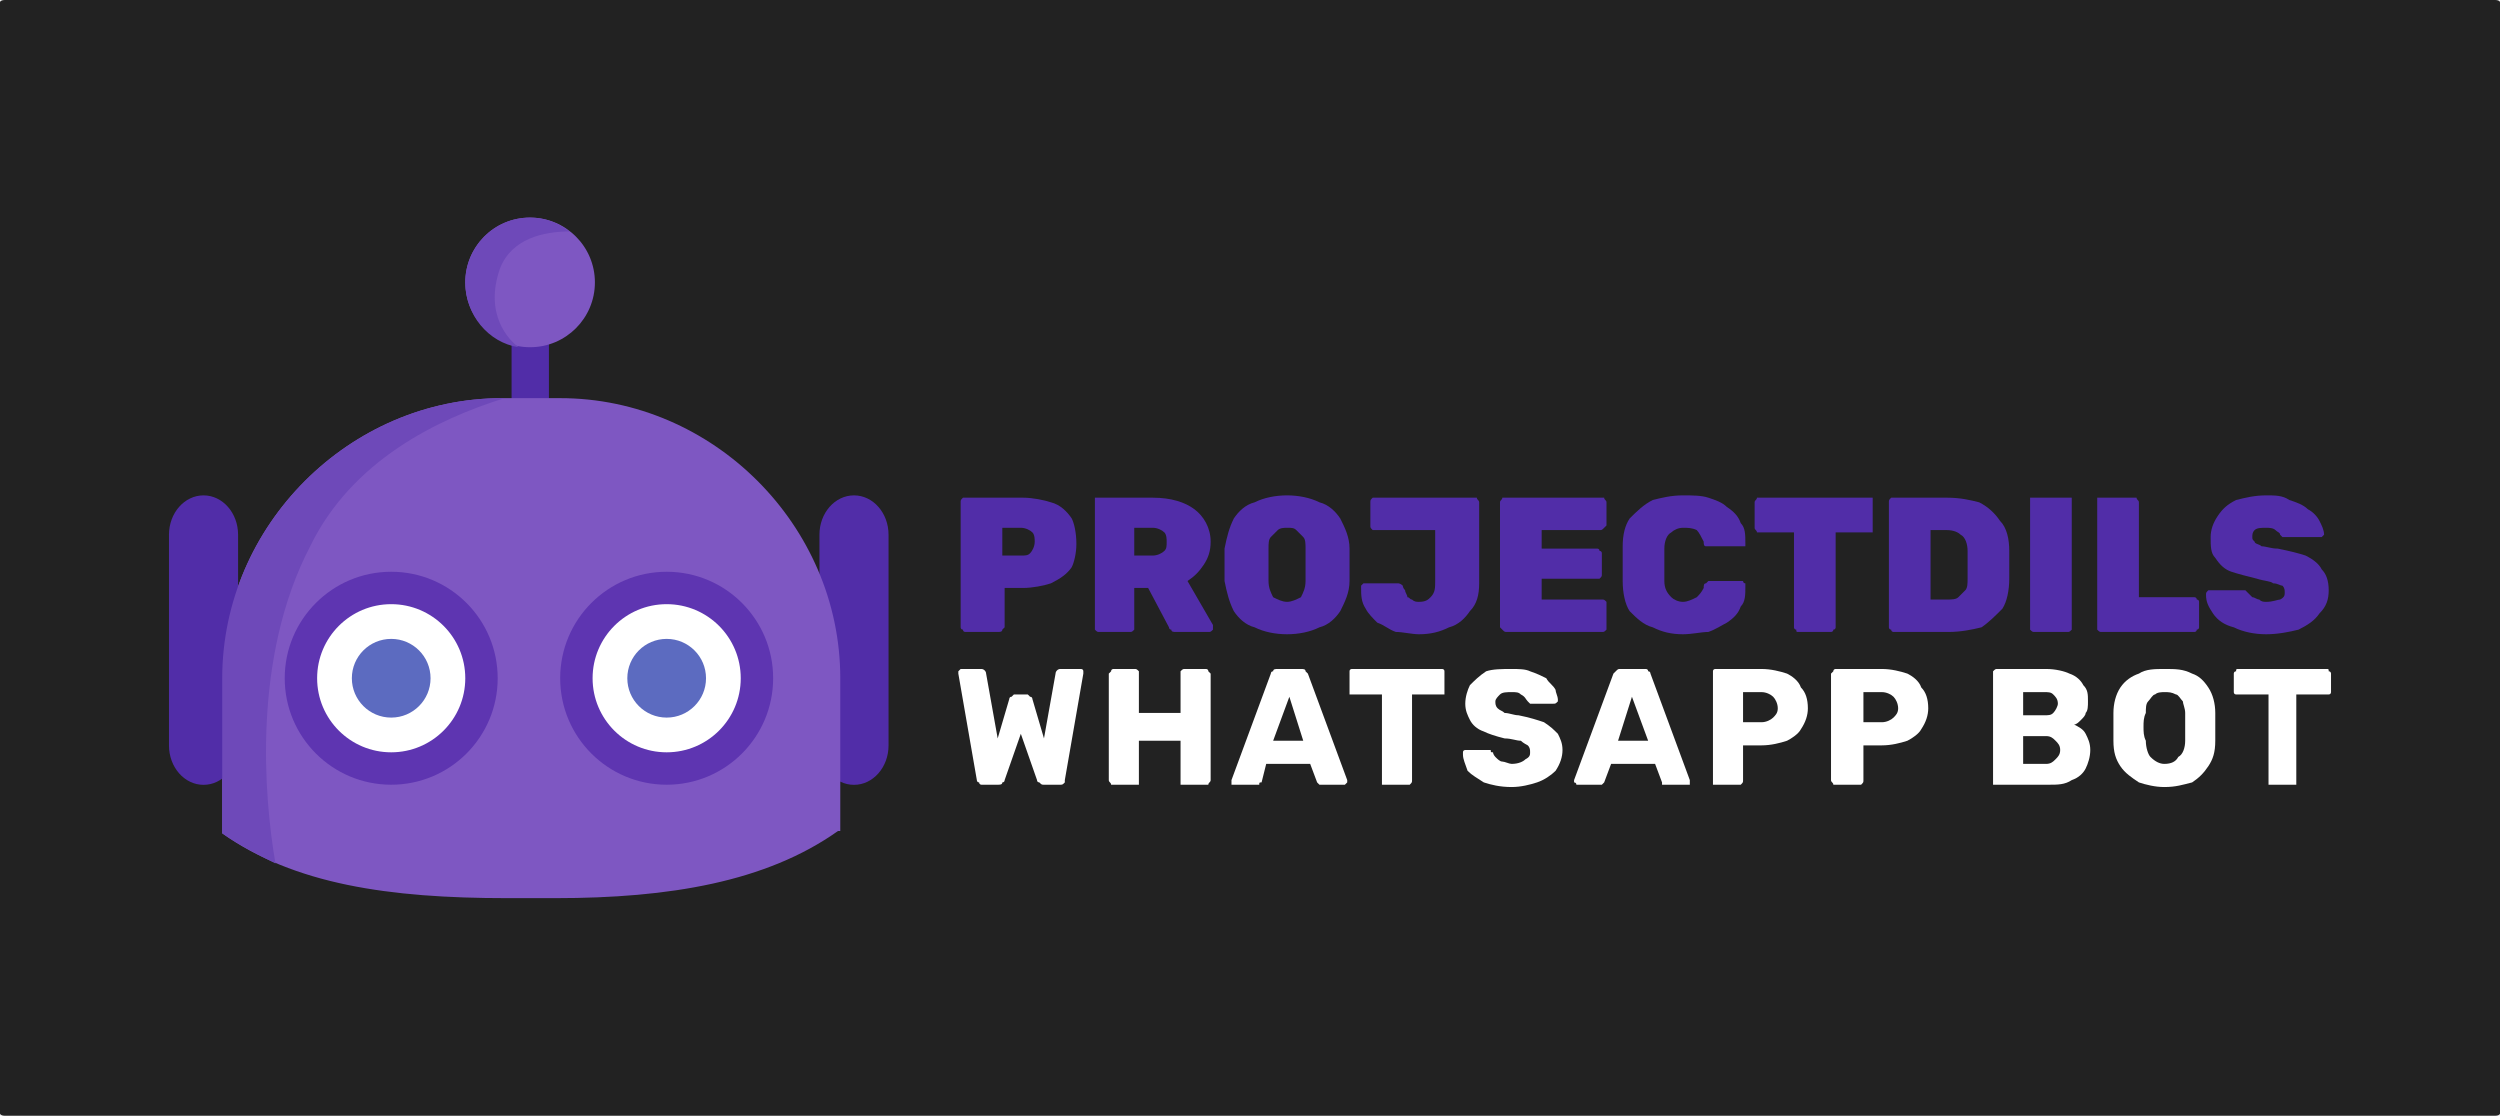
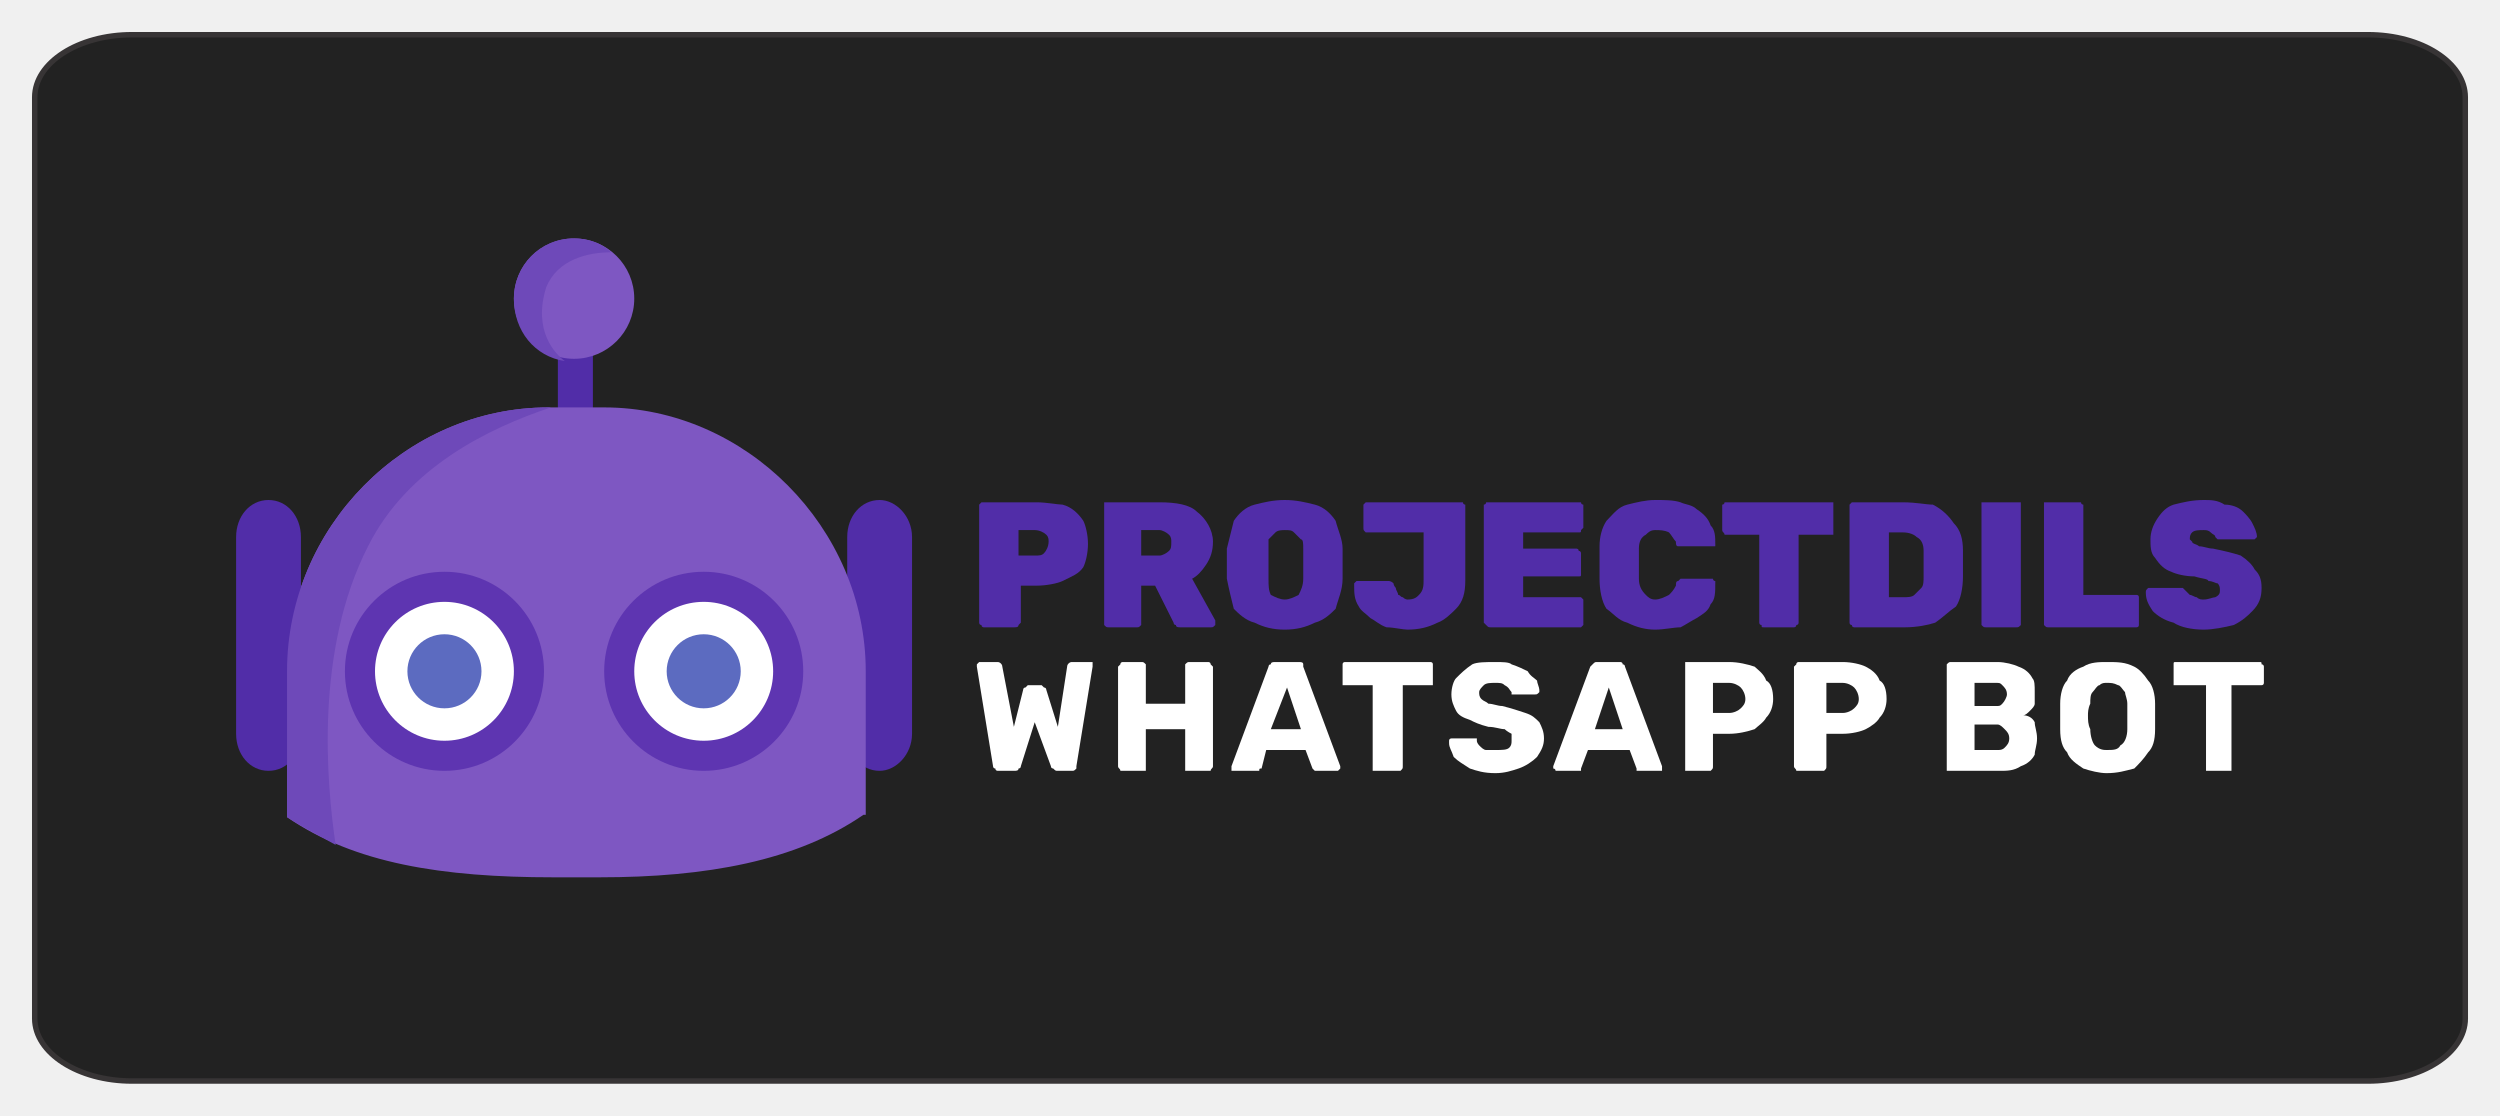
<svg xmlns="http://www.w3.org/2000/svg" xml:space="preserve" width="1080px" height="482px" version="1.1" style="shape-rendering:geometricPrecision; text-rendering:geometricPrecision; image-rendering:optimizeQuality; fill-rule:evenodd; clip-rule:evenodd" viewBox="0 0 1080 482">
  <defs>
    <style type="text/css">
   
-     .fil0 {fill:#222222}
-     .fil1 {fill:#512DA8}
-     .fil5 {fill:#5C6BC0}
-     .fil7 {fill:#5C6BC0}
-     .fil3 {fill:#5E35B1}
-     .fil6 {fill:#5E35B1}
-     .fil9 {fill:#6E49B9}
-     .fil8 {fill:#6E49B9}
-     .fil2 {fill:#7E57C2}
-     .fil4 {fill:white}
-     .fil10 {fill:#512DA8;fill-rule:nonzero}
-     .fil11 {fill:white;fill-rule:nonzero}
+     .str0 {stroke:#373435;stroke-width:2.362}
+     .fil0 {fill:none}
+     .fil1 {fill:#222222}
+     .fil2 {fill:#512DA8}
+     .fil6 {fill:#5C6BC0}
+     .fil4 {fill:#5E35B1}
+     .fil7 {fill:#6E49B9}
+     .fil3 {fill:#7E57C2}
+     .fil5 {fill:white}
+     .fil8 {fill:#512DA8;fill-rule:nonzero}
+     .fil9 {fill:white;fill-rule:nonzero}
   
  </style>
  </defs>
  <g id="Layer_x0020_1">
-     <rect class="fil0" width="1080" height="482" rx="2" ry="1" />
+     <rect class="fil0" width="1080" height="482" />
+     <rect class="fil1 str0" x="15" y="15" width="1050" height="452" rx="42" ry="27" />
    <g id="_649315112">
      <g>
-         <rect class="fil1" x="221" y="139" width="16.136" height="41.954" />
-         <rect class="fil1" x="354" y="214" width="29.851" height="125.053" rx="15" ry="17" />
-         <path class="fil2" d="M217 172l25 0c66,0 121,55 121,121l0 66 -1 0c-31,22 -73,29 -122,29l-21 0c-51,0 -92,-6 -123,-28l0 -67c0,-66 55,-121 121,-121z" />
-         <circle class="fil3" cx="288" cy="293" r="46" />
-         <circle class="fil4" cx="288" cy="293" r="32" />
-         <circle class="fil5" cx="288" cy="293" r="17" />
-         <circle class="fil6" cx="169" cy="293" r="46" />
-         <circle class="fil4" cx="169" cy="293" r="32" />
-         <circle class="fil7" cx="169" cy="293" r="17" />
-         <circle class="fil2" cx="229" cy="122" r="28" />
-         <path class="fil8" d="M229 94c6,0 12,2 17,6 -11,0 -25,3 -30,16 -7,20 4,31 8,34 -13,-2 -23,-14 -23,-28 0,-15 12,-28 28,-28z" />
-         <rect class="fil1" x="73" y="214" width="29.851" height="125.053" rx="15" ry="17" />
-         <path class="fil9" d="M217 172l1 0c-29,9 -66,27 -84,64 -25,48 -20,108 -15,137 -8,-4 -16,-8 -23,-13l0 -67c0,-66 55,-121 121,-121z" />
+         <rect class="fil2" x="241" y="145" width="15.131" height="39.343" />
+         <path class="fil2" d="M380 216l0 0c7,0 14,7 14,16l0 85c0,9 -7,16 -14,16l0 0c-8,0 -14,-7 -14,-16l0 -85c0,-9 6,-16 14,-16z" />
+         <path class="fil3" d="M237 176l24 0c61,0 113,52 113,114l0 62 -1 0c-29,20 -68,27 -114,27l-20 0c-48,0 -86,-6 -115,-26l0 -63c0,-62 51,-114 113,-114l0 0z" />
+         <circle class="fil4" cx="304" cy="290" r="43" />
+         <circle class="fil5" cx="304" cy="290" r="30" />
+         <circle class="fil6" cx="304" cy="290" r="16" />
+         <circle class="fil4" cx="192" cy="290" r="43" />
+         <circle class="fil5" cx="192" cy="290" r="30" />
+         <circle class="fil6" cx="192" cy="290" r="16" />
+         <circle class="fil3" cx="248" cy="129" r="26" />
+         <path class="fil7" d="M248 103c6,0 12,2 16,6 -10,0 -23,3 -28,15 -6,19 4,29 8,32 -13,-2 -22,-13 -22,-27 0,-14 11,-26 26,-26z" />
+         <path class="fil2" d="M116 216l0 0c8,0 14,7 14,16l0 85c0,9 -6,16 -14,16l0 0c-8,0 -14,-7 -14,-16l0 -85c0,-9 6,-16 14,-16z" />
+         <path class="fil7" d="M237 176l1 0c-27,9 -62,26 -79,60 -23,45 -18,102 -14,129 -7,-4 -15,-8 -21,-12l0 -63c0,-62 51,-114 113,-114l0 0z" />
      </g>
      <g>
-         <path class="fil10" d="M417 273c0,0 -1,0 -1,-1 -1,0 -1,-1 -1,-1l0 -54c0,-1 0,-1 1,-2 0,0 1,0 1,0l25 0c4,0 9,1 12,2 4,1 7,4 9,7 1,2 2,6 2,11 0,4 -1,8 -2,10 -2,3 -5,5 -9,7 -3,1 -8,2 -12,2l-8 0 0 17c0,0 -1,1 -1,1 0,1 -1,1 -2,1l-14 0zm16 -33l8 0c2,0 3,0 4,-1 1,-1 2,-3 2,-5 0,-1 0,-3 -1,-4 -1,-1 -3,-2 -5,-2l-8 0 0 12z" />
-         <path id="1" class="fil10" d="M475 273c-1,0 -1,0 -2,-1 0,0 0,-1 0,-1l0 -54c0,-1 0,-1 0,-2 1,0 1,0 2,0l23 0c8,0 14,2 18,5 4,3 7,8 7,14 0,4 -1,7 -3,10 -2,3 -4,5 -7,7l11 19c0,1 0,1 0,1 0,1 0,1 0,1 -1,1 -1,1 -2,1l-14 0c-1,0 -2,0 -2,-1 -1,0 -1,-1 -1,-1l-9 -17 -6 0 0 17c0,0 0,1 0,1 -1,1 -1,1 -2,1l-13 0zm15 -33l8 0c2,0 4,-1 5,-2 1,-1 1,-2 1,-4 0,-1 0,-3 -1,-4 -1,-1 -3,-2 -5,-2l-8 0 0 12z" />
-         <path id="2" class="fil10" d="M556 274c-5,0 -10,-1 -14,-3 -4,-1 -7,-4 -9,-7 -2,-4 -3,-8 -4,-13 0,-2 0,-4 0,-7 0,-2 0,-5 0,-7 1,-5 2,-9 4,-13 2,-3 5,-6 9,-7 4,-2 9,-3 14,-3 5,0 10,1 14,3 4,1 7,4 9,7 2,4 4,8 4,13 0,2 0,5 0,7 0,3 0,5 0,7 0,5 -2,9 -4,13 -2,3 -5,6 -9,7 -4,2 -9,3 -14,3zm0 -14c2,0 4,-1 6,-2 1,-2 2,-4 2,-7 0,-3 0,-5 0,-7 0,-2 0,-5 0,-7 0,-2 0,-4 -1,-5 -1,-1 -2,-2 -3,-3 -1,-1 -2,-1 -4,-1 -1,0 -3,0 -4,1 -1,1 -2,2 -3,3 -1,1 -1,3 -1,5 0,2 0,5 0,7 0,2 0,4 0,7 0,3 1,5 2,7 2,1 4,2 6,2z" />
-         <path id="3" class="fil10" d="M613 274c-3,0 -7,-1 -10,-1 -3,-1 -5,-3 -8,-4 -2,-2 -4,-4 -5,-6 -2,-3 -2,-6 -2,-9 0,0 0,-1 0,-1 1,-1 1,-1 1,-1l15 0c0,0 1,0 2,1 0,0 0,1 1,2 0,1 1,2 1,3 1,0 1,1 2,1 1,1 2,1 3,1 3,0 4,-1 5,-2 2,-2 2,-4 2,-7l0 -22 -26 0c0,0 -1,0 -1,0 -1,-1 -1,-1 -1,-2l0 -10c0,-1 0,-1 1,-2 0,0 1,0 1,0l42 0c1,0 2,0 2,0 0,1 1,1 1,2l0 35c0,5 -1,9 -4,12 -2,3 -5,6 -9,7 -4,2 -8,3 -13,3z" />
-         <path id="4" class="fil10" d="M651 273c-1,0 -1,0 -2,-1 0,0 -1,-1 -1,-1l0 -54c0,-1 1,-1 1,-2 1,0 1,0 2,0l40 0c1,0 1,0 2,0 0,1 1,1 1,2l0 10c0,0 -1,1 -1,1 -1,1 -1,1 -2,1l-25 0 0 8 24 0c0,0 1,0 1,1 1,0 1,1 1,1l0 9c0,1 0,1 -1,2 0,0 -1,0 -1,0l-24 0 0 9 26 0c1,0 1,0 2,1 0,0 0,0 0,1l0 10c0,0 0,1 0,1 -1,1 -1,1 -2,1l-41 0z" />
-         <path id="5" class="fil10" d="M727 274c-5,0 -9,-1 -13,-3 -4,-1 -7,-4 -10,-7 -2,-3 -3,-8 -3,-13 0,-2 0,-4 0,-7 0,-3 0,-5 0,-8 0,-5 1,-9 3,-12 3,-3 6,-6 10,-8 4,-1 8,-2 13,-2 4,0 8,0 11,1 3,1 6,2 8,4 3,2 5,4 6,7 2,2 2,5 2,9 0,0 0,0 0,1 -1,0 -1,0 -1,0l-15 0c0,0 -1,0 -1,0 -1,0 -1,-1 -1,-2 -1,-2 -2,-4 -3,-5 -2,-1 -4,-1 -6,-1 -2,0 -4,1 -5,2 -2,1 -3,4 -3,7 0,4 0,9 0,14 0,3 1,5 3,7 1,1 3,2 5,2 2,0 4,-1 6,-2 1,-1 2,-2 3,-4 0,-1 0,-2 1,-2 0,0 1,-1 1,-1l15 0c0,0 0,1 1,1 0,0 0,1 0,1 0,4 0,7 -2,9 -1,3 -3,5 -6,7 -2,1 -5,3 -8,4 -3,0 -7,1 -11,1z" />
-         <path id="6" class="fil10" d="M777 273c-1,0 -1,0 -1,-1 -1,0 -1,-1 -1,-1l0 -41 -14 0c-1,0 -2,0 -2,0 0,-1 -1,-1 -1,-2l0 -11c0,-1 1,-1 1,-2 0,0 1,0 2,0l46 0c1,0 1,0 2,0 0,1 0,1 0,2l0 11c0,1 0,1 0,2 -1,0 -1,0 -2,0l-14 0 0 41c0,0 0,1 -1,1 0,1 -1,1 -1,1l-14 0z" />
-         <path id="7" class="fil10" d="M818 273c0,0 -1,0 -1,-1 -1,0 -1,-1 -1,-1l0 -54c0,-1 0,-1 1,-2 0,0 1,0 1,0l23 0c6,0 10,1 14,2 4,2 7,5 9,8 3,3 4,8 4,13 0,2 0,4 0,6 0,2 0,4 0,6 0,5 -1,10 -3,13 -3,3 -6,6 -9,8 -4,1 -9,2 -14,2l-24 0zm16 -14l7 0c2,0 4,0 5,-1 1,-1 2,-2 3,-3 1,-1 1,-3 1,-5 0,-2 0,-3 0,-4 0,-2 0,-3 0,-4 0,-1 0,-3 0,-4 0,-3 -1,-6 -3,-7 -1,-1 -3,-2 -6,-2l-7 0 0 30z" />
-         <path id="8" class="fil10" d="M879 273c-1,0 -1,0 -2,-1 0,0 0,-1 0,-1l0 -54c0,-1 0,-1 0,-2 1,0 1,0 2,0l14 0c1,0 1,0 2,0 0,1 0,1 0,2l0 54c0,0 0,1 0,1 -1,1 -1,1 -2,1l-14 0z" />
-         <path id="9" class="fil10" d="M908 273c-1,0 -1,0 -2,-1 0,0 0,-1 0,-1l0 -54c0,-1 0,-1 0,-2 1,0 1,0 2,0l13 0c1,0 2,0 2,0 0,1 1,1 1,2l0 41 24 0c0,0 1,0 1,1 1,0 1,1 1,1l0 11c0,0 0,1 -1,1 0,1 -1,1 -1,1l-40 0z" />
-         <path id="10" class="fil10" d="M979 274c-5,0 -10,-1 -14,-3 -4,-1 -7,-3 -9,-6 -2,-3 -3,-5 -3,-8 0,-1 0,-1 1,-2 0,0 0,0 1,0l13 0c1,0 1,0 2,0 0,0 1,1 1,1 1,1 1,1 2,2 1,0 2,1 3,1 1,1 2,1 3,1 3,0 5,-1 6,-1 2,-1 2,-2 2,-3 0,-1 0,-2 -1,-3 -1,0 -2,-1 -4,-1 -1,-1 -4,-1 -7,-2 -4,-1 -8,-2 -11,-3 -3,-1 -5,-3 -7,-6 -2,-2 -2,-5 -2,-9 0,-3 1,-6 3,-9 2,-3 4,-5 8,-7 4,-1 8,-2 13,-2 4,0 7,0 10,2 3,1 6,2 8,4 2,1 4,3 5,5 1,2 2,4 2,6 0,0 -1,1 -1,1 0,0 -1,0 -1,0l-14 0c-1,0 -1,0 -2,0 0,0 0,0 -1,-1 0,-1 -1,-1 -2,-2 -1,-1 -3,-1 -4,-1 -2,0 -4,0 -5,1 -1,1 -1,2 -1,3 0,1 0,1 1,2 0,1 2,1 3,2 2,0 4,1 7,1 5,1 9,2 12,3 4,2 6,4 7,6 2,2 3,5 3,9 0,4 -1,7 -4,10 -2,3 -5,5 -9,7 -4,1 -9,2 -14,2z" />
-         <path class="fil11" d="M424 339c0,0 -1,0 -1,-1 -1,0 -1,-1 -1,-1l-8 -46c0,0 0,0 0,0 0,0 0,0 0,0 0,-1 0,-1 0,-1 1,-1 1,-1 1,-1l9 0c1,0 2,1 2,2l5 28 5 -17c0,0 0,-1 1,-1 0,0 1,-1 1,-1l6 0c0,0 1,1 1,1 1,0 1,1 1,1l5 17 5 -28c0,-1 1,-2 2,-2l9 0c0,0 1,0 1,1 0,0 0,0 0,1 0,0 0,0 0,0 0,0 0,0 0,0l-8 46c0,0 0,1 0,1 -1,1 -1,1 -2,1l-7 0c-1,0 -1,0 -2,-1 0,0 -1,0 -1,-1l-7 -20 -7 20c0,1 -1,1 -1,1 0,1 -1,1 -2,1l-7 0z" />
-         <path id="1" class="fil11" d="M481 339c0,0 -1,0 -1,0 0,-1 -1,-1 -1,-2l0 -46c0,0 1,-1 1,-1 0,-1 1,-1 1,-1l9 0c1,0 1,0 2,1 0,0 0,1 0,1l0 17 18 0 0 -17c0,0 0,-1 0,-1 1,-1 1,-1 2,-1l9 0c0,0 1,0 1,1 0,0 1,1 1,1l0 46c0,1 -1,1 -1,2 0,0 -1,0 -1,0l-9 0c-1,0 -1,0 -2,0 0,-1 0,-1 0,-2l0 -17 -18 0 0 17c0,1 0,1 0,2 -1,0 -1,0 -2,0l-9 0z" />
-         <path id="2" class="fil11" d="M533 339c0,0 0,0 -1,0 0,-1 0,-1 0,-1 0,-1 0,-1 0,-1l17 -46c0,0 0,-1 1,-1 0,-1 1,-1 2,-1l10 0c1,0 2,0 2,1 0,0 1,1 1,1l17 46c0,0 0,0 0,1 0,0 0,0 -1,1 0,0 0,0 -1,0l-9 0c0,0 -1,0 -1,0 -1,-1 -1,-1 -1,-1l-3 -8 -19 0 -2 8c-1,0 -1,0 -1,1 0,0 -1,0 -2,0l-9 0zm17 -19l13 0 -6 -19 -7 19z" />
-         <path id="3" class="fil11" d="M599 339c-1,0 -1,0 -2,0 0,-1 0,-1 0,-2l0 -37 -13 0c0,0 -1,0 -1,0 0,0 0,-1 0,-1l0 -8c0,0 0,-1 0,-1 0,-1 1,-1 1,-1l39 0c0,0 1,0 1,1 0,0 0,1 0,1l0 8c0,0 0,1 0,1 0,0 -1,0 -1,0l-13 0 0 37c0,1 0,1 -1,2 0,0 0,0 -1,0l-9 0z" />
-         <path id="4" class="fil11" d="M653 340c-5,0 -9,-1 -12,-2 -3,-2 -5,-3 -7,-5 -1,-3 -2,-5 -2,-7 0,-1 0,-1 0,-1 0,-1 1,-1 1,-1l9 0c1,0 1,0 2,0 0,1 0,1 1,1 0,1 1,2 1,2 1,1 2,2 3,2 1,0 3,1 4,1 3,0 5,-1 6,-2 2,-1 2,-2 2,-3 0,-1 0,-2 -1,-3 0,0 -2,-1 -3,-2 -2,0 -4,-1 -7,-1 -4,-1 -7,-2 -9,-3 -3,-1 -5,-3 -6,-5 -1,-2 -2,-4 -2,-7 0,-3 1,-6 2,-8 2,-2 4,-4 7,-6 3,-1 7,-1 11,-1 3,0 6,0 8,1 3,1 5,2 7,3 1,2 3,3 4,5 0,1 1,3 1,4 0,1 0,1 0,1 -1,1 -1,1 -2,1l-9 0c0,0 -1,0 -1,0 -1,-1 -1,-1 -1,-1 -1,-1 -1,-2 -3,-3 -1,-1 -2,-1 -4,-1 -2,0 -4,0 -5,1 -1,1 -2,2 -2,3 0,1 0,2 1,3 1,1 2,1 3,2 2,0 4,1 6,1 5,1 8,2 11,3 3,2 4,3 6,5 1,2 2,4 2,7 0,3 -1,6 -3,9 -2,2 -5,4 -8,5 -3,1 -7,2 -11,2z" />
-         <path id="5" class="fil11" d="M682 339c0,0 -1,0 -1,0 0,-1 -1,-1 -1,-1 0,-1 0,-1 0,-1l17 -46c0,0 1,-1 1,-1 1,-1 1,-1 2,-1l11 0c0,0 1,0 1,1 1,0 1,1 1,1l17 46c0,0 0,0 0,1 0,0 0,0 0,1 -1,0 -1,0 -1,0l-9 0c-1,0 -1,0 -2,0 0,-1 0,-1 0,-1l-3 -8 -19 0 -3 8c0,0 0,0 -1,1 0,0 -1,0 -1,0l-9 0zm17 -19l13 0 -7 -19 -6 19z" />
-         <path id="6" class="fil11" d="M741 339c0,0 -1,0 -1,0 0,-1 0,-1 0,-2l0 -46c0,0 0,-1 0,-1 0,-1 1,-1 1,-1l20 0c4,0 8,1 11,2 2,1 5,3 6,6 2,2 3,5 3,9 0,3 -1,6 -3,9 -1,2 -4,4 -6,5 -3,1 -7,2 -11,2l-8 0 0 15c0,1 0,1 -1,2 0,0 -1,0 -1,0l-10 0zm12 -27l8 0c2,0 4,-1 5,-2 1,-1 2,-2 2,-4 0,-2 -1,-4 -2,-5 -1,-1 -3,-2 -5,-2l-8 0 0 13z" />
-         <path id="7" class="fil11" d="M793 339c0,0 -1,0 -1,0 0,-1 -1,-1 -1,-2l0 -46c0,0 1,-1 1,-1 0,-1 1,-1 1,-1l20 0c4,0 8,1 11,2 2,1 5,3 6,6 2,2 3,5 3,9 0,3 -1,6 -3,9 -1,2 -4,4 -6,5 -3,1 -7,2 -11,2l-8 0 0 15c0,1 0,1 -1,2 0,0 -1,0 -1,0l-10 0zm12 -27l8 0c2,0 4,-1 5,-2 1,-1 2,-2 2,-4 0,-2 -1,-4 -2,-5 -1,-1 -3,-2 -5,-2l-8 0 0 13z" />
-         <path id="8" class="fil11" d="M863 339c-1,0 -1,0 -2,0 0,-1 0,-1 0,-2l0 -46c0,0 0,-1 0,-1 1,-1 1,-1 2,-1l21 0c4,0 8,1 10,2 3,1 5,3 6,5 2,2 2,4 2,7 0,2 0,4 -1,5 0,1 -1,2 -2,3 -1,1 -2,2 -3,2 2,1 4,2 5,4 1,2 2,4 2,7 0,3 -1,6 -2,8 -1,2 -3,4 -6,5 -3,2 -6,2 -10,2l-22 0zm11 -9l10 0c2,0 3,-1 4,-2 1,-1 2,-2 2,-4 0,-2 -1,-3 -2,-4 -1,-1 -2,-2 -4,-2l-10 0 0 12zm0 -21l9 0c2,0 3,0 4,-1 1,-1 2,-3 2,-4 0,-2 -1,-3 -2,-4 -1,-1 -2,-1 -4,-1l-9 0 0 10z" />
-         <path id="9" class="fil11" d="M935 340c-4,0 -8,-1 -11,-2 -3,-2 -6,-4 -8,-7 -2,-3 -3,-6 -3,-11 0,-2 0,-4 0,-6 0,-2 0,-4 0,-6 0,-4 1,-8 3,-11 2,-3 5,-5 8,-6 3,-2 7,-2 11,-2 5,0 8,0 12,2 3,1 5,3 7,6 2,3 3,7 3,11 0,2 0,4 0,6 0,2 0,4 0,6 0,5 -1,8 -3,11 -2,3 -4,5 -7,7 -4,1 -7,2 -12,2zm0 -10c3,0 5,-1 6,-3 2,-1 3,-4 3,-7 0,-2 0,-4 0,-6 0,-2 0,-4 0,-6 0,-2 -1,-4 -1,-5 -1,-1 -2,-3 -3,-3 -2,-1 -3,-1 -5,-1 -1,0 -3,0 -4,1 -1,0 -2,2 -3,3 -1,1 -1,3 -1,5 -1,2 -1,4 -1,6 0,2 0,4 1,6 0,3 1,6 2,7 2,2 4,3 6,3z" />
-         <path id="10" class="fil11" d="M981 339c0,0 -1,0 -1,0 0,-1 0,-1 0,-2l0 -37 -13 0c-1,0 -1,0 -1,0 -1,0 -1,-1 -1,-1l0 -8c0,0 0,-1 1,-1 0,-1 0,-1 1,-1l38 0c1,0 1,0 1,1 1,0 1,1 1,1l0 8c0,0 0,1 -1,1 0,0 0,0 -1,0l-13 0 0 37c0,1 0,1 0,2 0,0 -1,0 -1,0l-10 0z" />
+         <path class="fil8" d="M425 271c0,0 -1,0 -1,-1 -1,0 -1,-1 -1,-1l0 -51c0,0 0,0 1,-1 0,0 1,0 1,0l23 0c4,0 9,1 11,1 4,1 7,4 9,7 1,2 2,6 2,10 0,4 -1,8 -2,10 -2,3 -5,4 -9,6 -2,1 -7,2 -11,2l-7 0 0 16c0,0 -1,1 -1,1 0,1 -1,1 -2,1l-13 0 0 0zm15 -31l7 0c2,0 3,0 4,-1 1,-1 2,-3 2,-5 0,-1 0,-2 -1,-3 -1,-1 -3,-2 -5,-2l-7 0 0 11z" />
+         <path id="_1" class="fil8" d="M479 271c-1,0 -1,0 -2,-1 0,0 0,-1 0,-1l0 -51c0,0 0,0 0,-1 1,0 1,0 2,0l22 0c7,0 13,1 16,4 4,3 7,8 7,13 0,4 -1,7 -3,10 -2,3 -4,5 -6,6l10 18c0,1 0,1 0,1 0,1 0,1 0,1 -1,1 -1,1 -2,1l-13 0c-1,0 -2,0 -2,-1 -1,0 -1,-1 -1,-1l-8 -16 -6 0 0 16c0,0 0,1 0,1 -1,1 -1,1 -2,1l-12 0 0 0zm14 -31l8 0c1,0 3,-1 4,-2 1,-1 1,-2 1,-4 0,-1 0,-2 -1,-3 -1,-1 -3,-2 -4,-2l-8 0 0 11z" />
+         <path id="_2" class="fil8" d="M555 272c-5,0 -9,-1 -13,-3 -4,-1 -7,-4 -9,-6 -1,-4 -2,-8 -3,-13 0,-1 0,-3 0,-6 0,-2 0,-5 0,-7 1,-4 2,-8 3,-12 2,-3 5,-6 9,-7 4,-1 8,-2 13,-2 5,0 9,1 13,2 4,1 7,4 9,7 1,4 3,8 3,12 0,2 0,5 0,7 0,3 0,5 0,6 0,5 -2,9 -3,13 -2,2 -5,5 -9,6 -4,2 -8,3 -13,3zm0 -13c2,0 4,-1 6,-2 1,-2 2,-4 2,-7 0,-2 0,-4 0,-6 0,-2 0,-5 0,-7 0,-2 0,-4 -1,-4 -1,-1 -2,-2 -3,-3 -1,-1 -2,-1 -4,-1 -1,0 -3,0 -4,1 -1,1 -2,2 -3,3 0,0 0,2 0,4 0,2 0,5 0,7 0,2 0,4 0,6 0,3 0,5 1,7 2,1 4,2 6,2z" />
+         <path id="_3" class="fil8" d="M608 272c-2,0 -6,-1 -9,-1 -3,-1 -5,-3 -7,-4 -2,-2 -4,-3 -5,-5 -2,-3 -2,-6 -2,-9 0,0 0,-1 0,-1 1,-1 1,-1 1,-1l14 0c0,0 1,0 2,1 0,0 0,1 1,2 0,1 1,2 1,3 1,0 1,1 2,1 1,1 2,1 2,1 3,0 4,-1 5,-2 2,-2 2,-4 2,-7l0 -20 -24 0c0,0 -1,0 -1,0 -1,-1 -1,-1 -1,-2l0 -10c0,0 0,0 1,-1 0,0 1,0 1,0l39 0c1,0 2,0 2,0 0,1 1,1 1,1l0 33c0,5 -1,9 -4,12 -2,2 -5,5 -8,6 -4,2 -8,3 -13,3l0 0z" />
+         <path id="_4" class="fil8" d="M644 271c-1,0 -1,0 -2,-1 0,0 -1,-1 -1,-1l0 -51c0,0 1,0 1,-1 1,0 1,0 2,0l38 0c1,0 1,0 1,0 0,1 1,1 1,1l0 10c0,0 -1,1 -1,1 0,1 0,1 -1,1l-24 0 0 7 23 0c0,0 1,0 1,1 1,0 1,1 1,1l0 9c0,1 0,1 -1,1 0,0 -1,0 -1,0l-23 0 0 9 25 0c0,0 0,0 1,1 0,0 0,0 0,1l0 9c0,0 0,1 0,1 -1,1 -1,1 -1,1l-39 0 0 0z" />
+         <path id="_5" class="fil8" d="M715 272c-4,0 -8,-1 -12,-3 -4,-1 -6,-4 -9,-6 -2,-3 -3,-8 -3,-13 0,-1 0,-3 0,-6 0,-3 0,-5 0,-8 0,-4 1,-8 3,-11 3,-3 5,-6 9,-7 4,-1 8,-2 12,-2 4,0 8,0 11,1 2,1 5,1 7,3 3,2 5,4 6,7 2,2 2,5 2,8 0,0 0,0 0,1 -1,0 -1,0 -1,0l-14 0c0,0 -1,0 -1,0 -1,0 -1,-1 -1,-2 -1,-1 -2,-3 -3,-4 -2,-1 -4,-1 -6,-1 -2,0 -3,1 -4,2 -2,1 -3,3 -3,6 0,4 0,9 0,13 0,3 1,5 3,7 1,1 2,2 4,2 2,0 4,-1 6,-2 1,-1 2,-2 3,-4 0,-1 0,-2 1,-2 0,0 1,-1 1,-1l14 0c0,0 0,1 1,1 0,0 0,1 0,1 0,4 0,7 -2,9 -1,3 -3,4 -6,6 -2,1 -5,3 -7,4 -3,0 -7,1 -11,1z" />
+         <path id="_6" class="fil8" d="M762 271c-1,0 -1,0 -1,-1 -1,0 -1,-1 -1,-1l0 -38 -13 0c-1,0 -2,0 -2,0 0,-1 -1,-1 -1,-2l0 -11c0,0 1,0 1,-1 0,0 1,0 2,0l43 0c1,0 1,0 2,0 0,1 0,1 0,1l0 11c0,1 0,1 0,2 -1,0 -1,0 -2,0l-13 0 0 38c0,0 0,1 -1,1 0,1 -1,1 -1,1l-13 0 0 0z" />
+         <path id="_7" class="fil8" d="M801 271c0,0 -1,0 -1,-1 -1,0 -1,-1 -1,-1l0 -51c0,0 0,0 1,-1 0,0 1,0 1,0l21 0c6,0 10,1 13,1 4,2 7,5 9,8 3,3 4,7 4,12 0,2 0,4 0,6 0,2 0,4 0,5 0,5 -1,10 -3,13 -3,2 -6,5 -9,7 -3,1 -8,2 -13,2l-22 0 0 0zm15 -13l6 0c2,0 4,0 5,-1 1,-1 2,-2 3,-3 1,-1 1,-3 1,-5 0,-1 0,-2 0,-3 0,-2 0,-3 0,-4 0,-1 0,-3 0,-4 0,-3 -1,-5 -3,-6 -1,-1 -3,-2 -6,-2l-6 0 0 28z" />
+         <path id="_8" class="fil8" d="M858 271c-1,0 -1,0 -2,-1 0,0 0,-1 0,-1l0 -51c0,0 0,0 0,-1 1,0 1,0 2,0l13 0c1,0 1,0 2,0 0,1 0,1 0,1l0 51c0,0 0,1 0,1 -1,1 -1,1 -2,1l-13 0z" />
+         <path id="_9" class="fil8" d="M885 271c-1,0 -1,0 -2,-1 0,0 0,-1 0,-1l0 -51c0,0 0,0 0,-1 1,0 1,0 2,0l12 0c1,0 2,0 2,0 0,1 1,1 1,1l0 39 23 0c0,0 1,0 1,1 0,0 0,1 0,1l0 10c0,0 0,1 0,1 0,1 -1,1 -1,1l-38 0 0 0z" />
+         <path id="_10" class="fil8" d="M952 272c-5,0 -10,-1 -13,-3 -4,-1 -7,-3 -9,-5 -2,-3 -3,-5 -3,-8 0,-1 0,-1 1,-2 0,0 0,0 1,0l12 0c1,0 1,0 2,0 0,0 1,1 1,1 1,1 1,1 2,2 1,0 2,1 3,1 1,1 2,1 3,1 2,0 4,-1 5,-1 2,-1 2,-2 2,-3 0,-1 0,-2 -1,-3 -1,0 -2,-1 -4,-1 0,-1 -3,-1 -6,-2 -4,0 -8,-1 -10,-2 -3,-1 -5,-3 -7,-6 -2,-2 -2,-5 -2,-8 0,-3 1,-6 3,-9 2,-3 4,-5 7,-6 4,-1 8,-2 13,-2 3,0 6,0 9,2 3,0 6,1 8,3 1,1 3,3 4,5 1,2 2,4 2,6 0,0 -1,1 -1,1 0,0 -1,0 -1,0l-13 0c-1,0 -1,0 -2,0 0,0 0,0 -1,-1 0,-1 -1,-1 -2,-2 -1,-1 -2,-1 -3,-1 -2,0 -4,0 -5,1 -1,1 -1,2 -1,3 0,0 0,0 1,1 0,1 2,1 3,2 2,0 4,1 6,1 5,1 9,2 12,3 3,2 5,4 6,6 2,2 3,4 3,8 0,4 -1,7 -4,10 -2,2 -4,4 -8,6 -4,1 -9,2 -13,2l0 0z" />
+         <path class="fil9" d="M431 333c0,0 -1,0 -1,-1 -1,0 -1,-1 -1,-1l-7 -43c0,0 0,0 0,0 0,0 0,0 0,0 0,-1 0,-1 0,-1 1,-1 1,-1 1,-1l8 0c1,0 2,1 2,2l5 26 4 -16c0,0 0,-1 1,-1 0,0 1,-1 1,-1l6 0c0,0 1,1 1,1 1,0 1,1 1,1l5 16 4 -26c0,-1 1,-2 2,-2l9 0c0,0 0,0 0,1 0,0 0,0 0,1 0,0 0,0 0,0 0,0 0,0 0,0l-7 43c0,0 0,1 0,1 -1,1 -1,1 -2,1l-6 0c-1,0 -1,0 -2,-1 0,0 -1,0 -1,-1l-7 -19 -6 19c0,1 -1,1 -1,1 0,1 -1,1 -2,1l-7 0 0 0z" />
+         <path id="_1_0" class="fil9" d="M485 333c0,0 -1,0 -1,0 0,-1 -1,-1 -1,-2l0 -43c0,0 1,-1 1,-1 0,-1 1,-1 1,-1l8 0c1,0 1,0 2,1 0,0 0,1 0,1l0 16 17 0 0 -16c0,0 0,-1 0,-1 1,-1 1,-1 2,-1l8 0c0,0 1,0 1,1 0,0 1,1 1,1l0 43c0,1 -1,1 -1,2 0,0 -1,0 -1,0l-8 0c-1,0 -1,0 -2,0 0,-1 0,-1 0,-2l0 -16 -17 0 0 16c0,1 0,1 0,2 -1,0 -1,0 -2,0l-8 0z" />
+         <path id="_2_1" class="fil9" d="M533 333c0,0 0,0 -1,0 0,-1 0,-1 0,-1 0,-1 0,-1 0,-1l16 -43c0,0 0,-1 1,-1 0,-1 1,-1 2,-1l10 0c1,0 2,0 2,1 0,0 0,1 0,1l16 43c0,0 0,0 0,1 0,0 0,0 -1,1 0,0 0,0 0,0l-9 0c0,0 -1,0 -1,0 -1,-1 -1,-1 -1,-1l-3 -8 -17 0 -2 8c-1,0 -1,0 -1,1 0,0 -1,0 -2,0l-9 0 0 0zm16 -18l13 0 -6 -18 -7 18z" />
+         <path id="_3_2" class="fil9" d="M595 333c-1,0 -1,0 -2,0 0,-1 0,-1 0,-2l0 -35 -12 0c0,0 -1,0 -1,0 0,0 0,-1 0,-1l0 -7c0,0 0,-1 0,-1 0,-1 1,-1 1,-1l37 0c0,0 1,0 1,1 0,0 0,1 0,1l0 7c0,0 0,1 0,1 0,0 -1,0 -1,0l-12 0 0 35c0,1 0,1 -1,2 0,0 0,0 -1,0l-9 0 0 0z" />
+         <path id="_4_3" class="fil9" d="M646 334c-5,0 -8,-1 -11,-2 -3,-2 -5,-3 -7,-5 -1,-3 -2,-4 -2,-6 0,-1 0,-1 0,-1 0,-1 1,-1 1,-1l9 0c1,0 1,0 2,0 0,1 0,1 0,1 0,1 1,2 1,2 1,1 2,2 3,2 1,0 3,0 4,0 3,0 5,0 6,-1 1,-1 1,-2 1,-3 0,-1 0,-2 0,-3 0,0 -2,-1 -3,-2 -2,0 -4,-1 -7,-1 -4,-1 -6,-2 -8,-3 -3,-1 -5,-2 -6,-4 -1,-2 -2,-4 -2,-7 0,-3 1,-6 2,-7 2,-2 4,-4 7,-6 2,-1 6,-1 10,-1 3,0 6,0 7,1 3,1 5,2 7,3 1,2 3,3 4,4 0,1 1,3 1,4 0,1 0,1 0,1 -1,1 -1,1 -2,1l-9 0c0,0 -1,0 -1,0 0,-1 0,-1 0,-1 -1,-1 -1,-2 -3,-3 -1,-1 -2,-1 -4,-1 -2,0 -4,0 -5,1 -1,1 -2,2 -2,3 0,1 0,2 1,3 1,1 2,1 3,2 2,0 4,1 6,1 4,1 7,2 10,3 3,1 4,2 6,4 1,2 2,4 2,7 0,3 -1,5 -3,8 -2,2 -5,4 -8,5 -3,1 -6,2 -10,2l0 0z" />
+         <path id="_5_4" class="fil9" d="M673 333c0,0 -1,0 -1,0 0,-1 -1,-1 -1,-1 0,-1 0,-1 0,-1l16 -43c0,0 1,-1 1,-1 1,-1 1,-1 2,-1l10 0c0,0 1,0 1,1 1,0 1,1 1,1l16 43c0,0 0,0 0,1 0,0 0,0 0,1 -1,0 -1,0 -1,0l-8 0c-1,0 -1,0 -2,0 0,-1 0,-1 0,-1l-3 -8 -18 0 -3 8c0,0 0,0 0,1 0,0 -1,0 -1,0l-9 0 0 0zm16 -18l12 0 -6 -18 -6 18z" />
+         <path id="_6_5" class="fil9" d="M728 333c0,0 0,0 0,0 0,-1 0,-1 0,-2l0 -43c0,0 0,-1 0,-1 0,-1 0,-1 0,-1l19 0c4,0 8,1 11,2 1,1 4,3 5,6 2,1 3,4 3,8 0,3 -1,6 -3,8 -1,2 -4,4 -5,5 -3,1 -7,2 -11,2l-7 0 0 14c0,1 0,1 -1,2 0,0 -1,0 -1,0l-10 0 0 0zm12 -25l7 0c2,0 4,-1 5,-2 1,-1 2,-2 2,-4 0,-2 -1,-4 -2,-5 -1,-1 -3,-2 -5,-2l-7 0 0 13z" />
+         <path id="_7_6" class="fil9" d="M777 333c0,0 -1,0 -1,0 0,-1 -1,-1 -1,-2l0 -43c0,0 1,-1 1,-1 0,-1 1,-1 1,-1l19 0c4,0 8,1 10,2 2,1 5,3 6,6 2,1 3,4 3,8 0,3 -1,6 -3,8 -1,2 -4,4 -6,5 -2,1 -6,2 -10,2l-7 0 0 14c0,1 0,1 -1,2 0,0 -1,0 -1,0l-10 0 0 0zm12 -25l7 0c2,0 4,-1 5,-2 1,-1 2,-2 2,-4 0,-2 -1,-4 -2,-5 -1,-1 -3,-2 -5,-2l-7 0 0 13z" />
+         <path id="_8_7" class="fil9" d="M843 333c-1,0 -1,0 -2,0 0,-1 0,-1 0,-2l0 -43c0,0 0,-1 0,-1 1,-1 1,-1 2,-1l20 0c3,0 7,1 9,2 3,1 5,3 6,5 1,1 1,3 1,6 0,2 0,4 0,5 0,1 -1,2 -2,3 -1,1 -2,2 -3,2 2,0 4,1 5,3 0,2 1,4 1,7 0,3 -1,5 -1,7 -1,2 -3,4 -6,5 -3,2 -6,2 -9,2l-21 0 0 0zm10 -9l10 0c1,0 2,0 3,-1 1,-1 2,-2 2,-4 0,-2 -1,-3 -2,-4 -1,-1 -2,-2 -3,-2l-10 0 0 11zm0 -19l9 0c2,0 2,0 3,-1 1,-1 2,-3 2,-4 0,-2 -1,-3 -2,-4 -1,-1 -1,-1 -3,-1l-9 0 0 10z" />
+         <path id="_9_8" class="fil9" d="M910 334c-3,0 -7,-1 -10,-2 -3,-2 -6,-4 -7,-7 -2,-2 -3,-5 -3,-10 0,-2 0,-4 0,-6 0,-1 0,-3 0,-5 0,-4 1,-8 3,-10 1,-3 4,-5 7,-6 3,-2 7,-2 10,-2 5,0 8,0 12,2 2,1 4,3 6,6 2,2 3,6 3,10 0,2 0,4 0,5 0,2 0,4 0,6 0,5 -1,8 -3,10 -2,3 -4,5 -6,7 -4,1 -7,2 -12,2zm0 -10c3,0 5,0 6,-2 2,-1 3,-4 3,-7 0,-2 0,-4 0,-6 0,-1 0,-3 0,-5 0,-2 -1,-4 -1,-5 -1,-1 -2,-3 -3,-3 -2,-1 -3,-1 -5,-1 -1,0 -2,0 -3,1 -1,0 -2,2 -3,3 -1,1 -1,3 -1,5 -1,2 -1,4 -1,5 0,2 0,4 1,6 0,3 1,6 2,7 2,2 4,2 5,2z" />
+         <path id="_10_9" class="fil9" d="M954 333c0,0 -1,0 -1,0 0,-1 0,-1 0,-2l0 -35 -13 0c-1,0 -1,0 -1,0 0,0 0,-1 0,-1l0 -7c0,0 0,-1 0,-1 0,-1 0,-1 1,-1l36 0c1,0 1,0 1,1 1,0 1,1 1,1l0 7c0,0 0,1 -1,1 0,0 0,0 -1,0l-12 0 0 35c0,1 0,1 0,2 0,0 -1,0 -1,0l-9 0z" />
      </g>
    </g>
  </g>
</svg>
